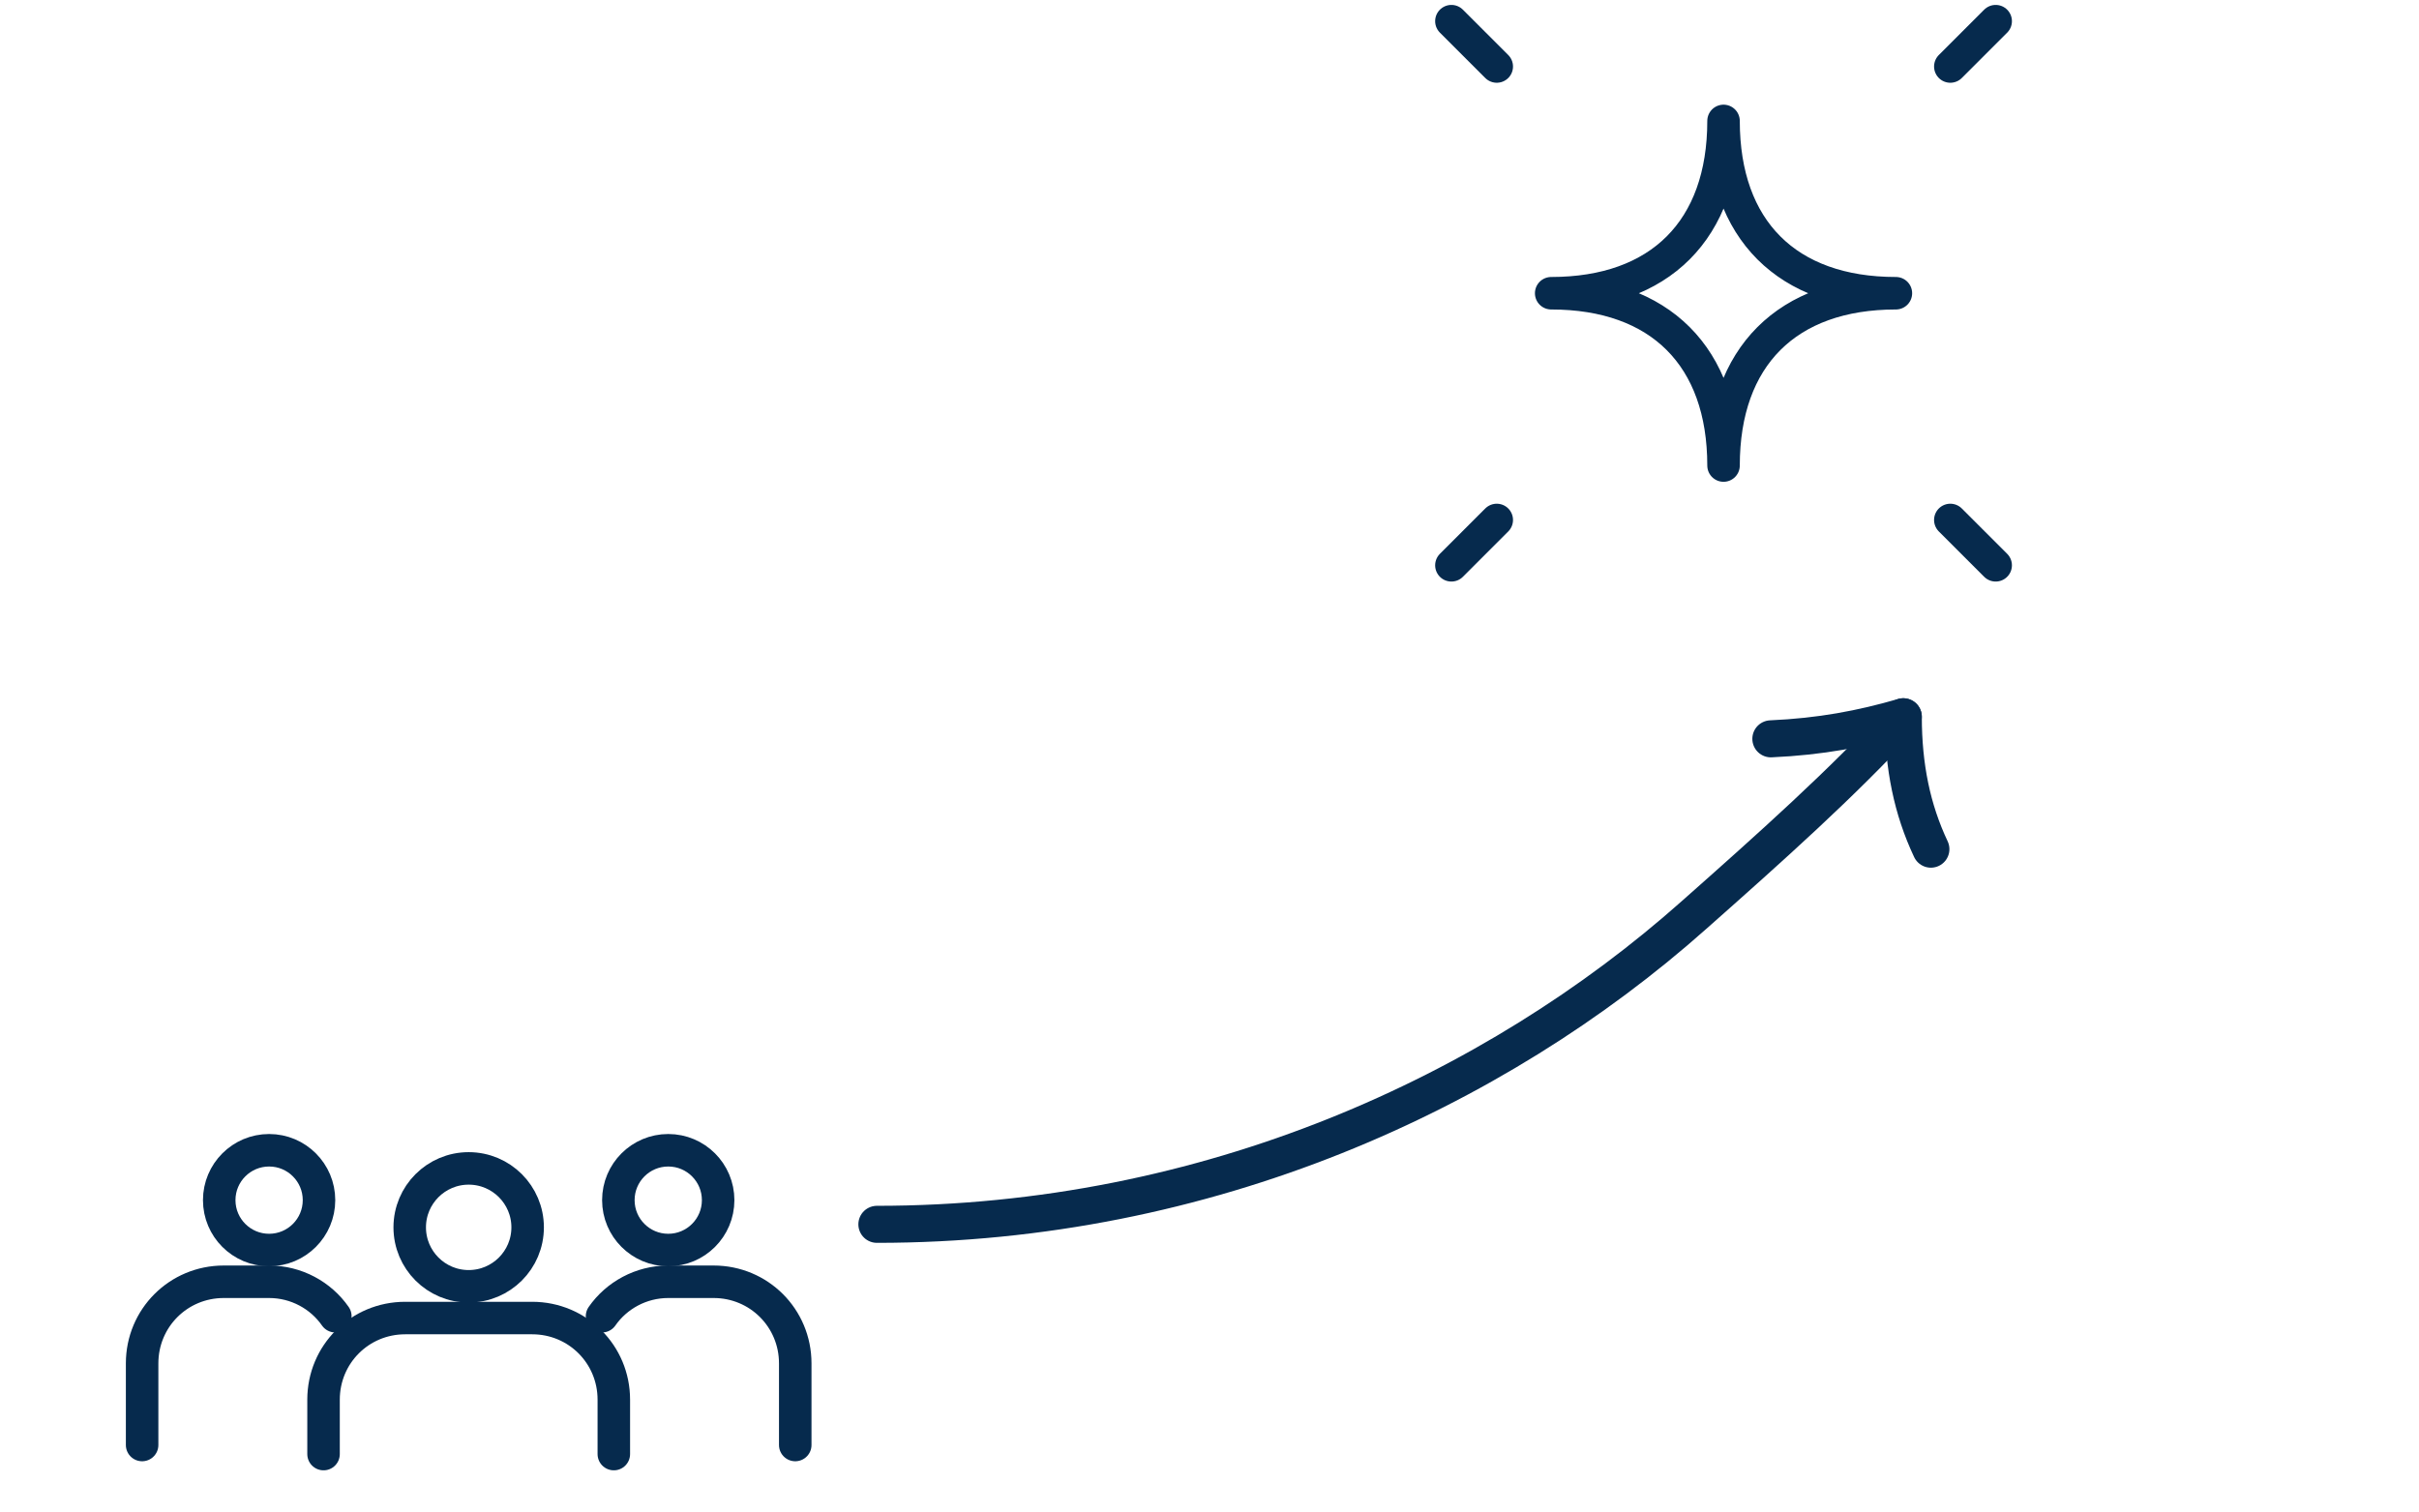
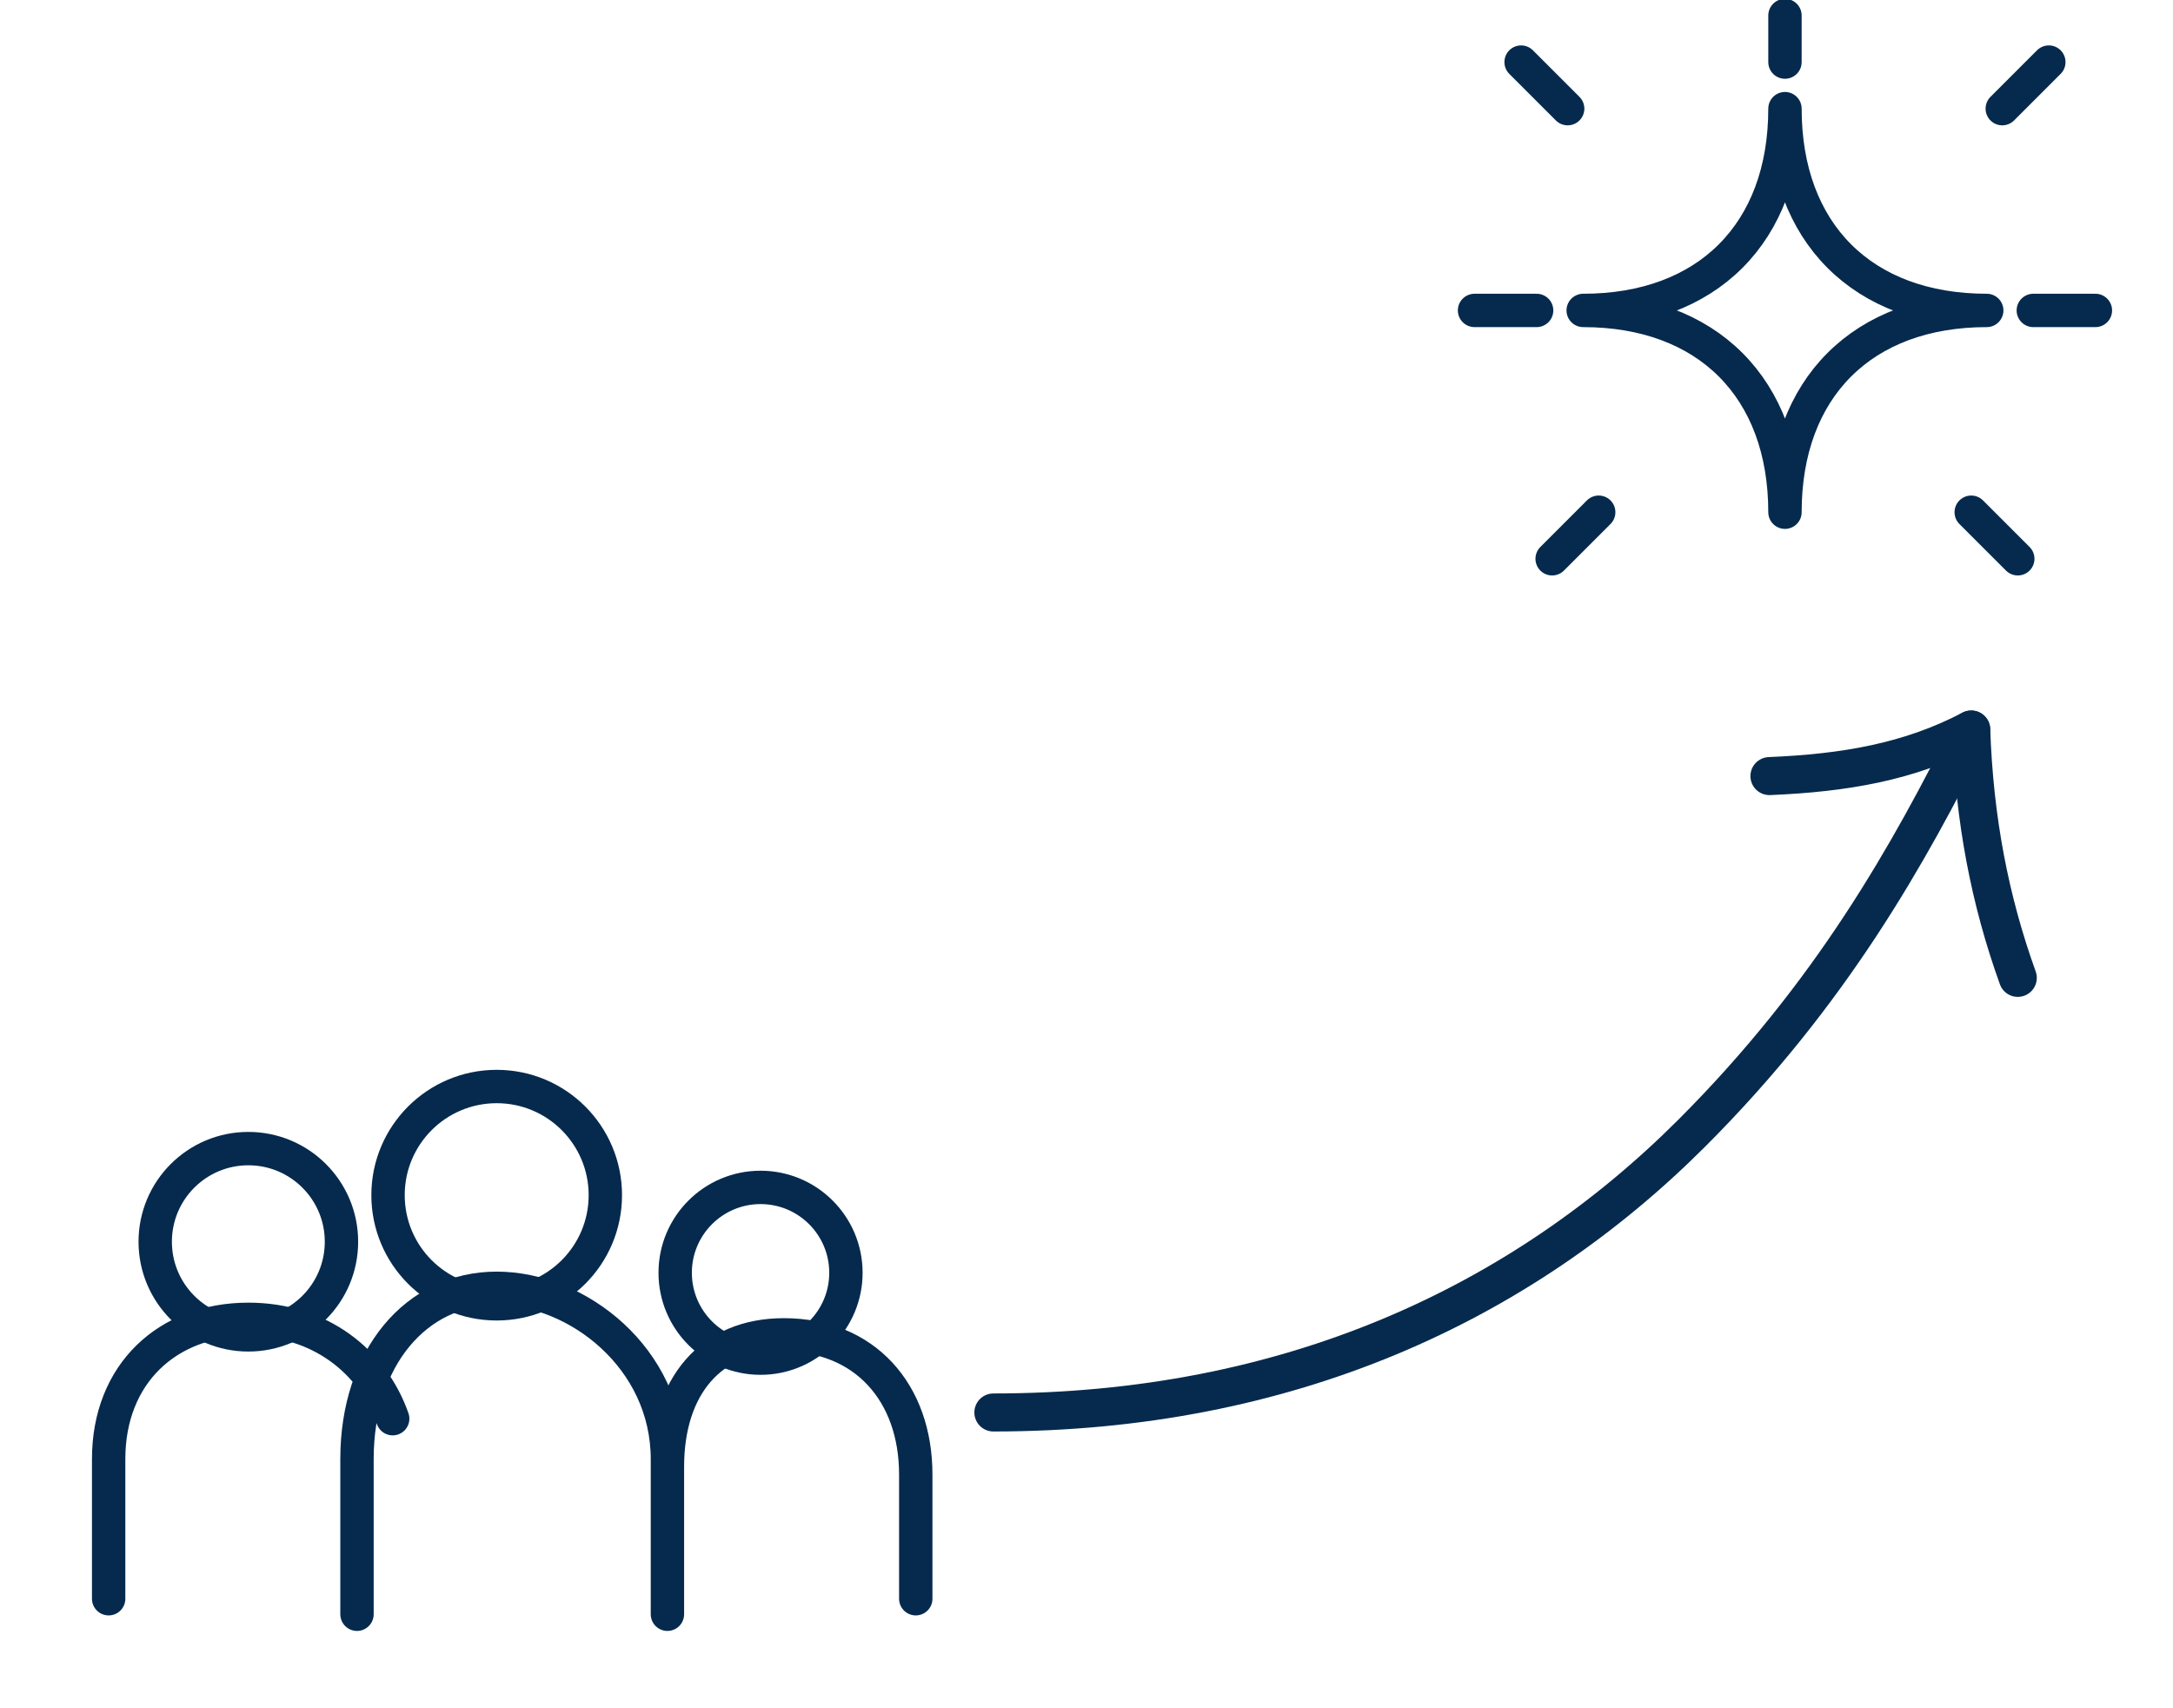
- <svg xmlns="http://www.w3.org/2000/svg" width="160" height="100" viewBox="0 0 160 100" role="img" aria-label="Partner stossen gemeinsam ein konkretes Projekt an">
+ <svg xmlns="http://www.w3.org/2000/svg" width="140" height="110" viewBox="0 0 140 110" role="img" aria-label="Partner stossen gemeinsam ein konkretes Projekt an">
  <g fill="none" stroke="#062a4d" stroke-width="2.15" stroke-linecap="round" stroke-linejoin="round">
-     <g stroke-width="2.45" transform="translate(0 5) translate(58 76) scale(.73) translate(-58 -76)">
-       <path vector-effect="non-scaling-stroke" d="M58 76c30 0 56-12 74-28 7-6.2 13.5-12 19-18" />
-       <path vector-effect="non-scaling-stroke" d="M139 32c4.5-.2 8.2-.9 12-2M151 30c0 4.5.8 8.4 2.5 12" />
+     <circle cx="16" cy="80" r="6" />
+     <circle cx="32" cy="77" r="7" />
+     <circle cx="49" cy="82" r="5.5" />
+     <path d="M7 103v-9c0-5.5 3.8-9 9-9 4.6 0 8 2.7 9.3 6.4M23 104V94c0-6.5 3.8-11 9-11s11 4.5 11 11v10M43 103v-8.5c0-5.2 2.8-8.5 7.5-8.5 5.2 0 8.5 3.7 8.5 9v8" />
+     <g stroke-width="2.45">
+       <path d="M64 91c19 0 34-7 45-18 9-9 14-18 18-26" />
+       <path d="M114 50c4.8-.2 9-.9 13-3M127 47c.2 5.8 1.2 11 3 16" />
    </g>
-     <g transform="translate(1 47) scale(.6)">
-       <circle vector-effect="non-scaling-stroke" cx="28" cy="54" r="5.5" />
-       <circle vector-effect="non-scaling-stroke" cx="50" cy="57" r="6.5" />
-       <circle vector-effect="non-scaling-stroke" cx="72" cy="54" r="5.5" />
-       <path vector-effect="non-scaling-stroke" d="M14 81V72c0-5 4-9 9-9h5c3 0 5.7 1.5 7.3 3.8M86 81V72c0-5-4-9-9-9h-5c-3 0-5.7 1.5-7.3 3.8" />
-       <path vector-effect="non-scaling-stroke" d="M34 82V76c0-5 4-9 9-9h14c5 0 9 4 9 9v6" />
-     </g>
-     <g transform="translate(-6 0) translate(120 20) scale(1.2) translate(-120 -20)">
-       <path vector-effect="non-scaling-stroke" d="M120 10c0 6-3.5 9.5-9.5 9.5 6 0 9.5 3.5 9.5 9.5 0-6 3.5-9.5 9.5-9.5-6 0-9.5-3.5-9.5-9.5z" />
-       <path vector-effect="non-scaling-stroke" d="M107.5 7l-2.5-2.5M132.5 7l2.5-2.5M107.5 32l-2.5 2.5M132.5 32l2.5 2.5" />
-     </g>
+     <path d="M115 7c0 8-5 13-13 13 8 0 13 5 13 13 0-8 5-13 13-13-8 0-13-5-13-13z" />
+     <path d="M115 1v3M98 4l3 3M132 4l-3 3M95 20h4M131 20h4M100 36l3-3M130 36l-3-3" />
  </g>
</svg>
